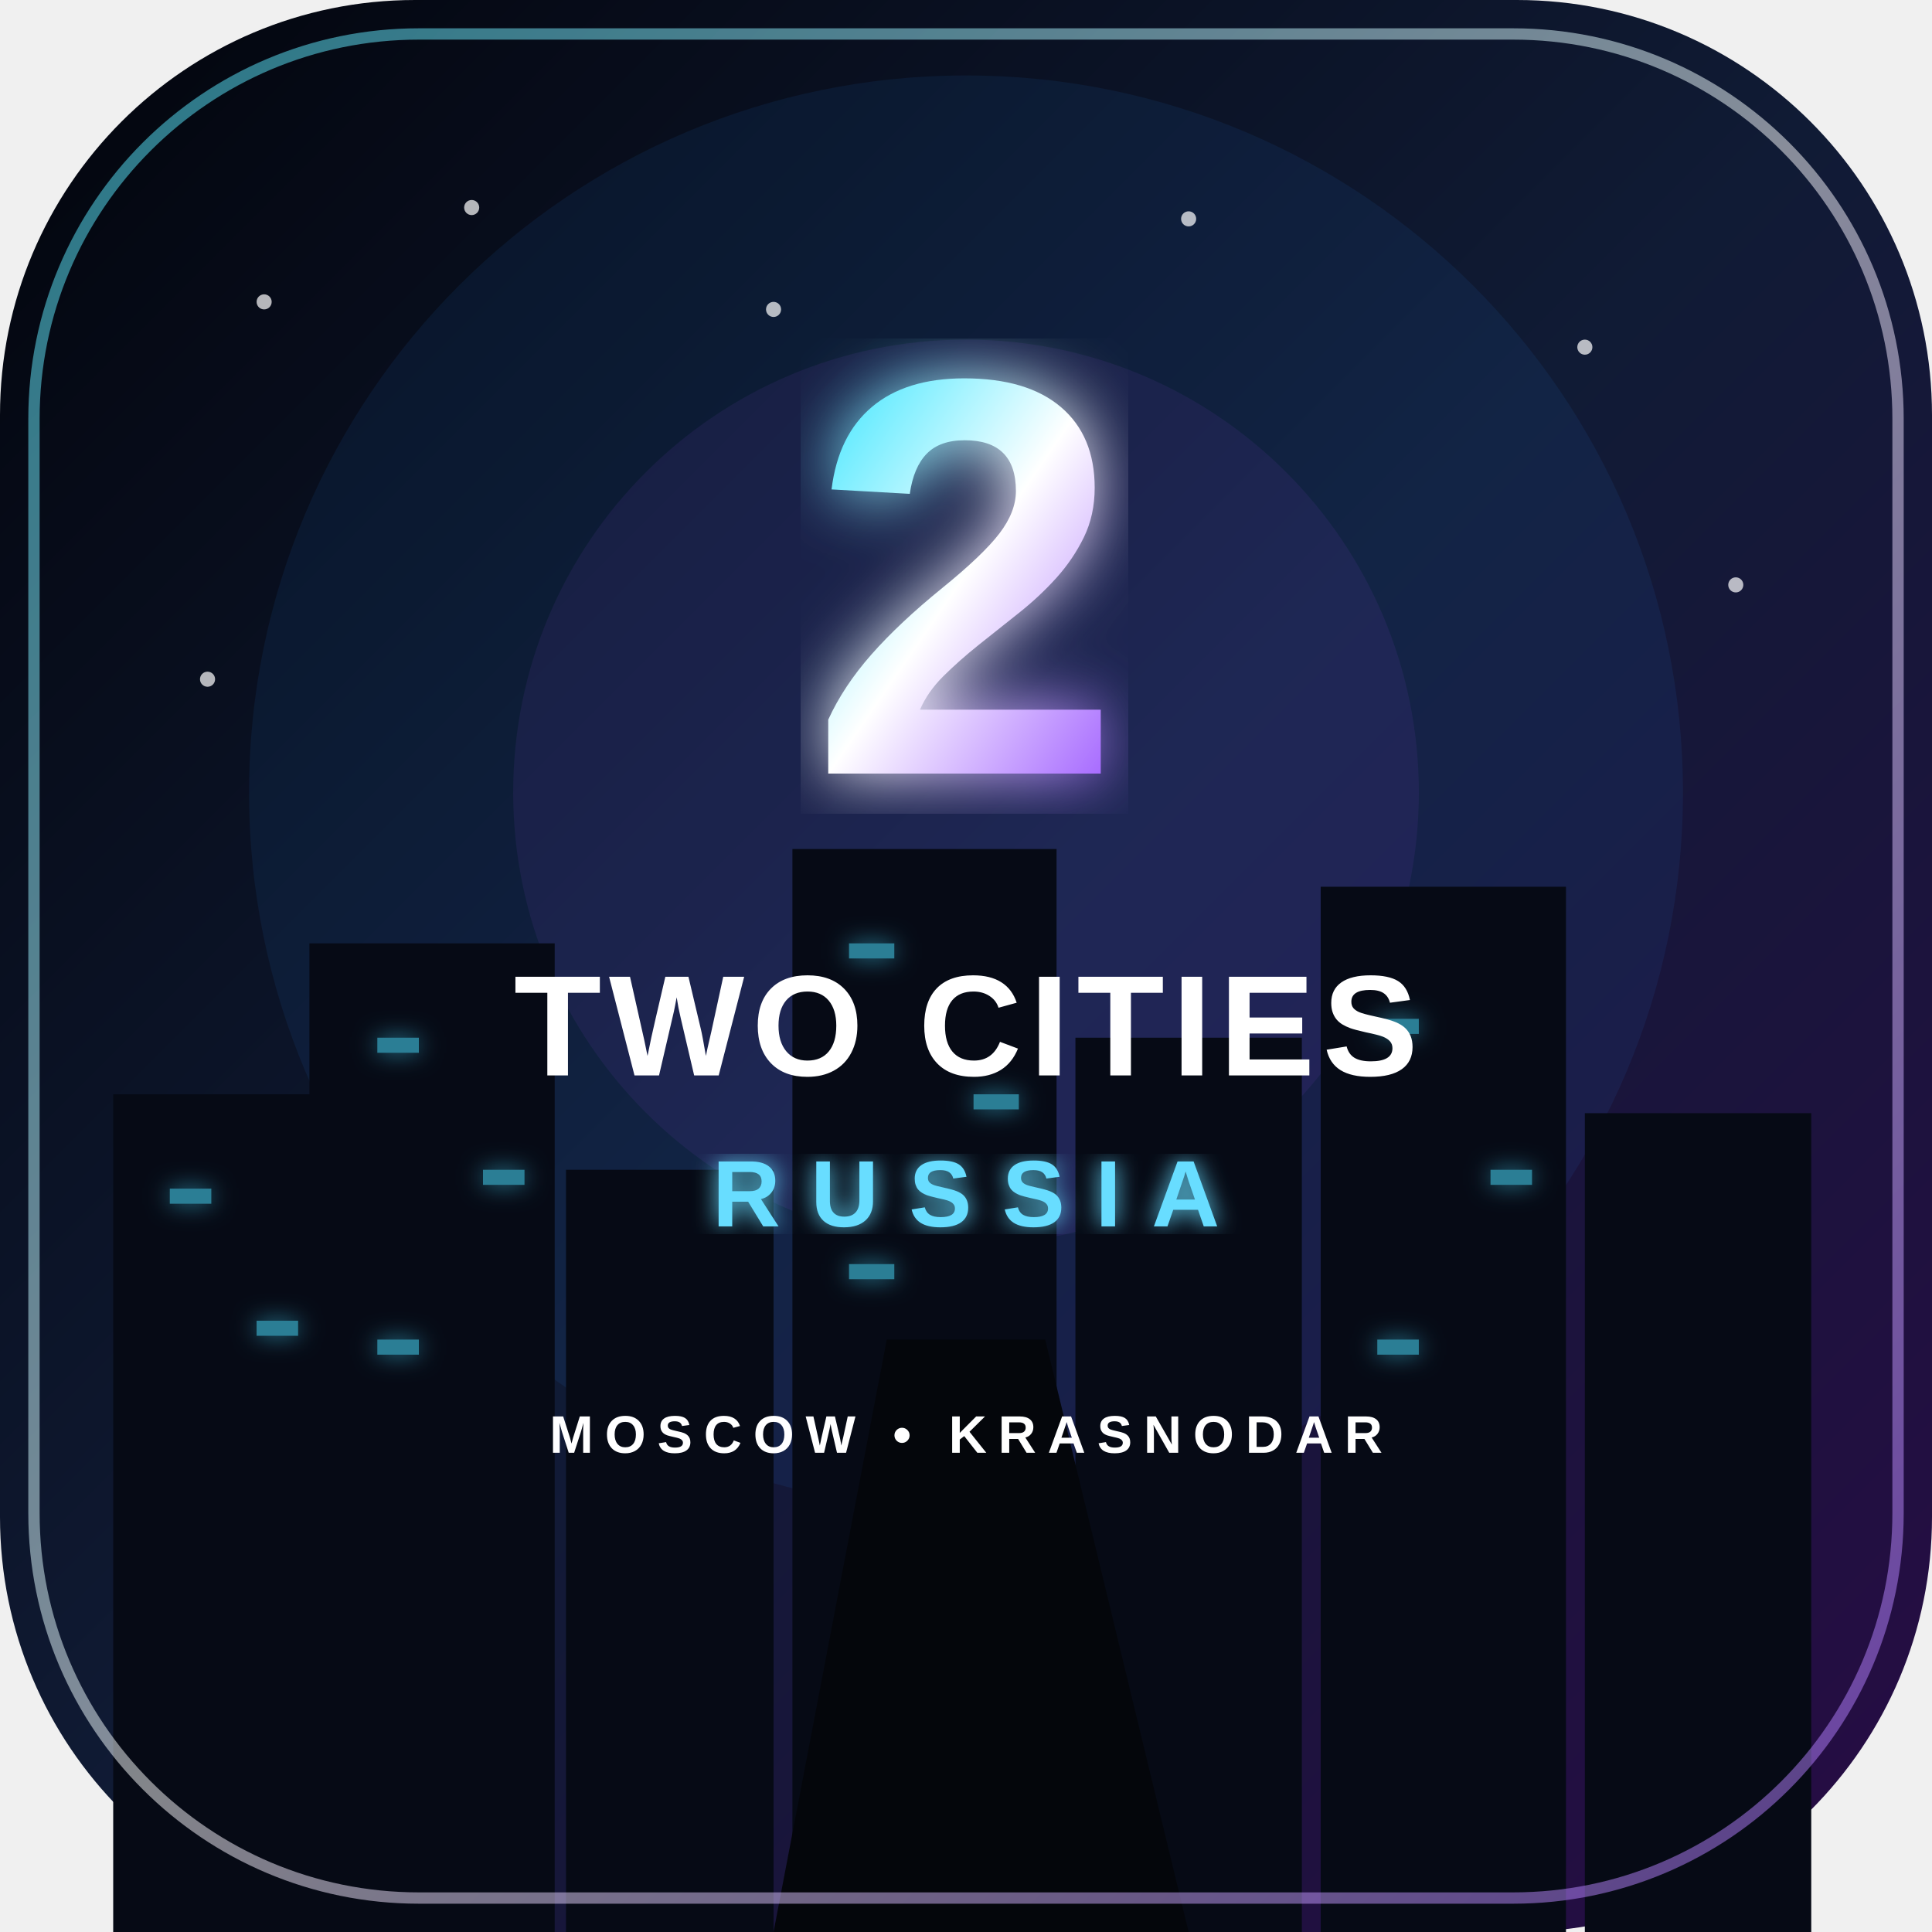
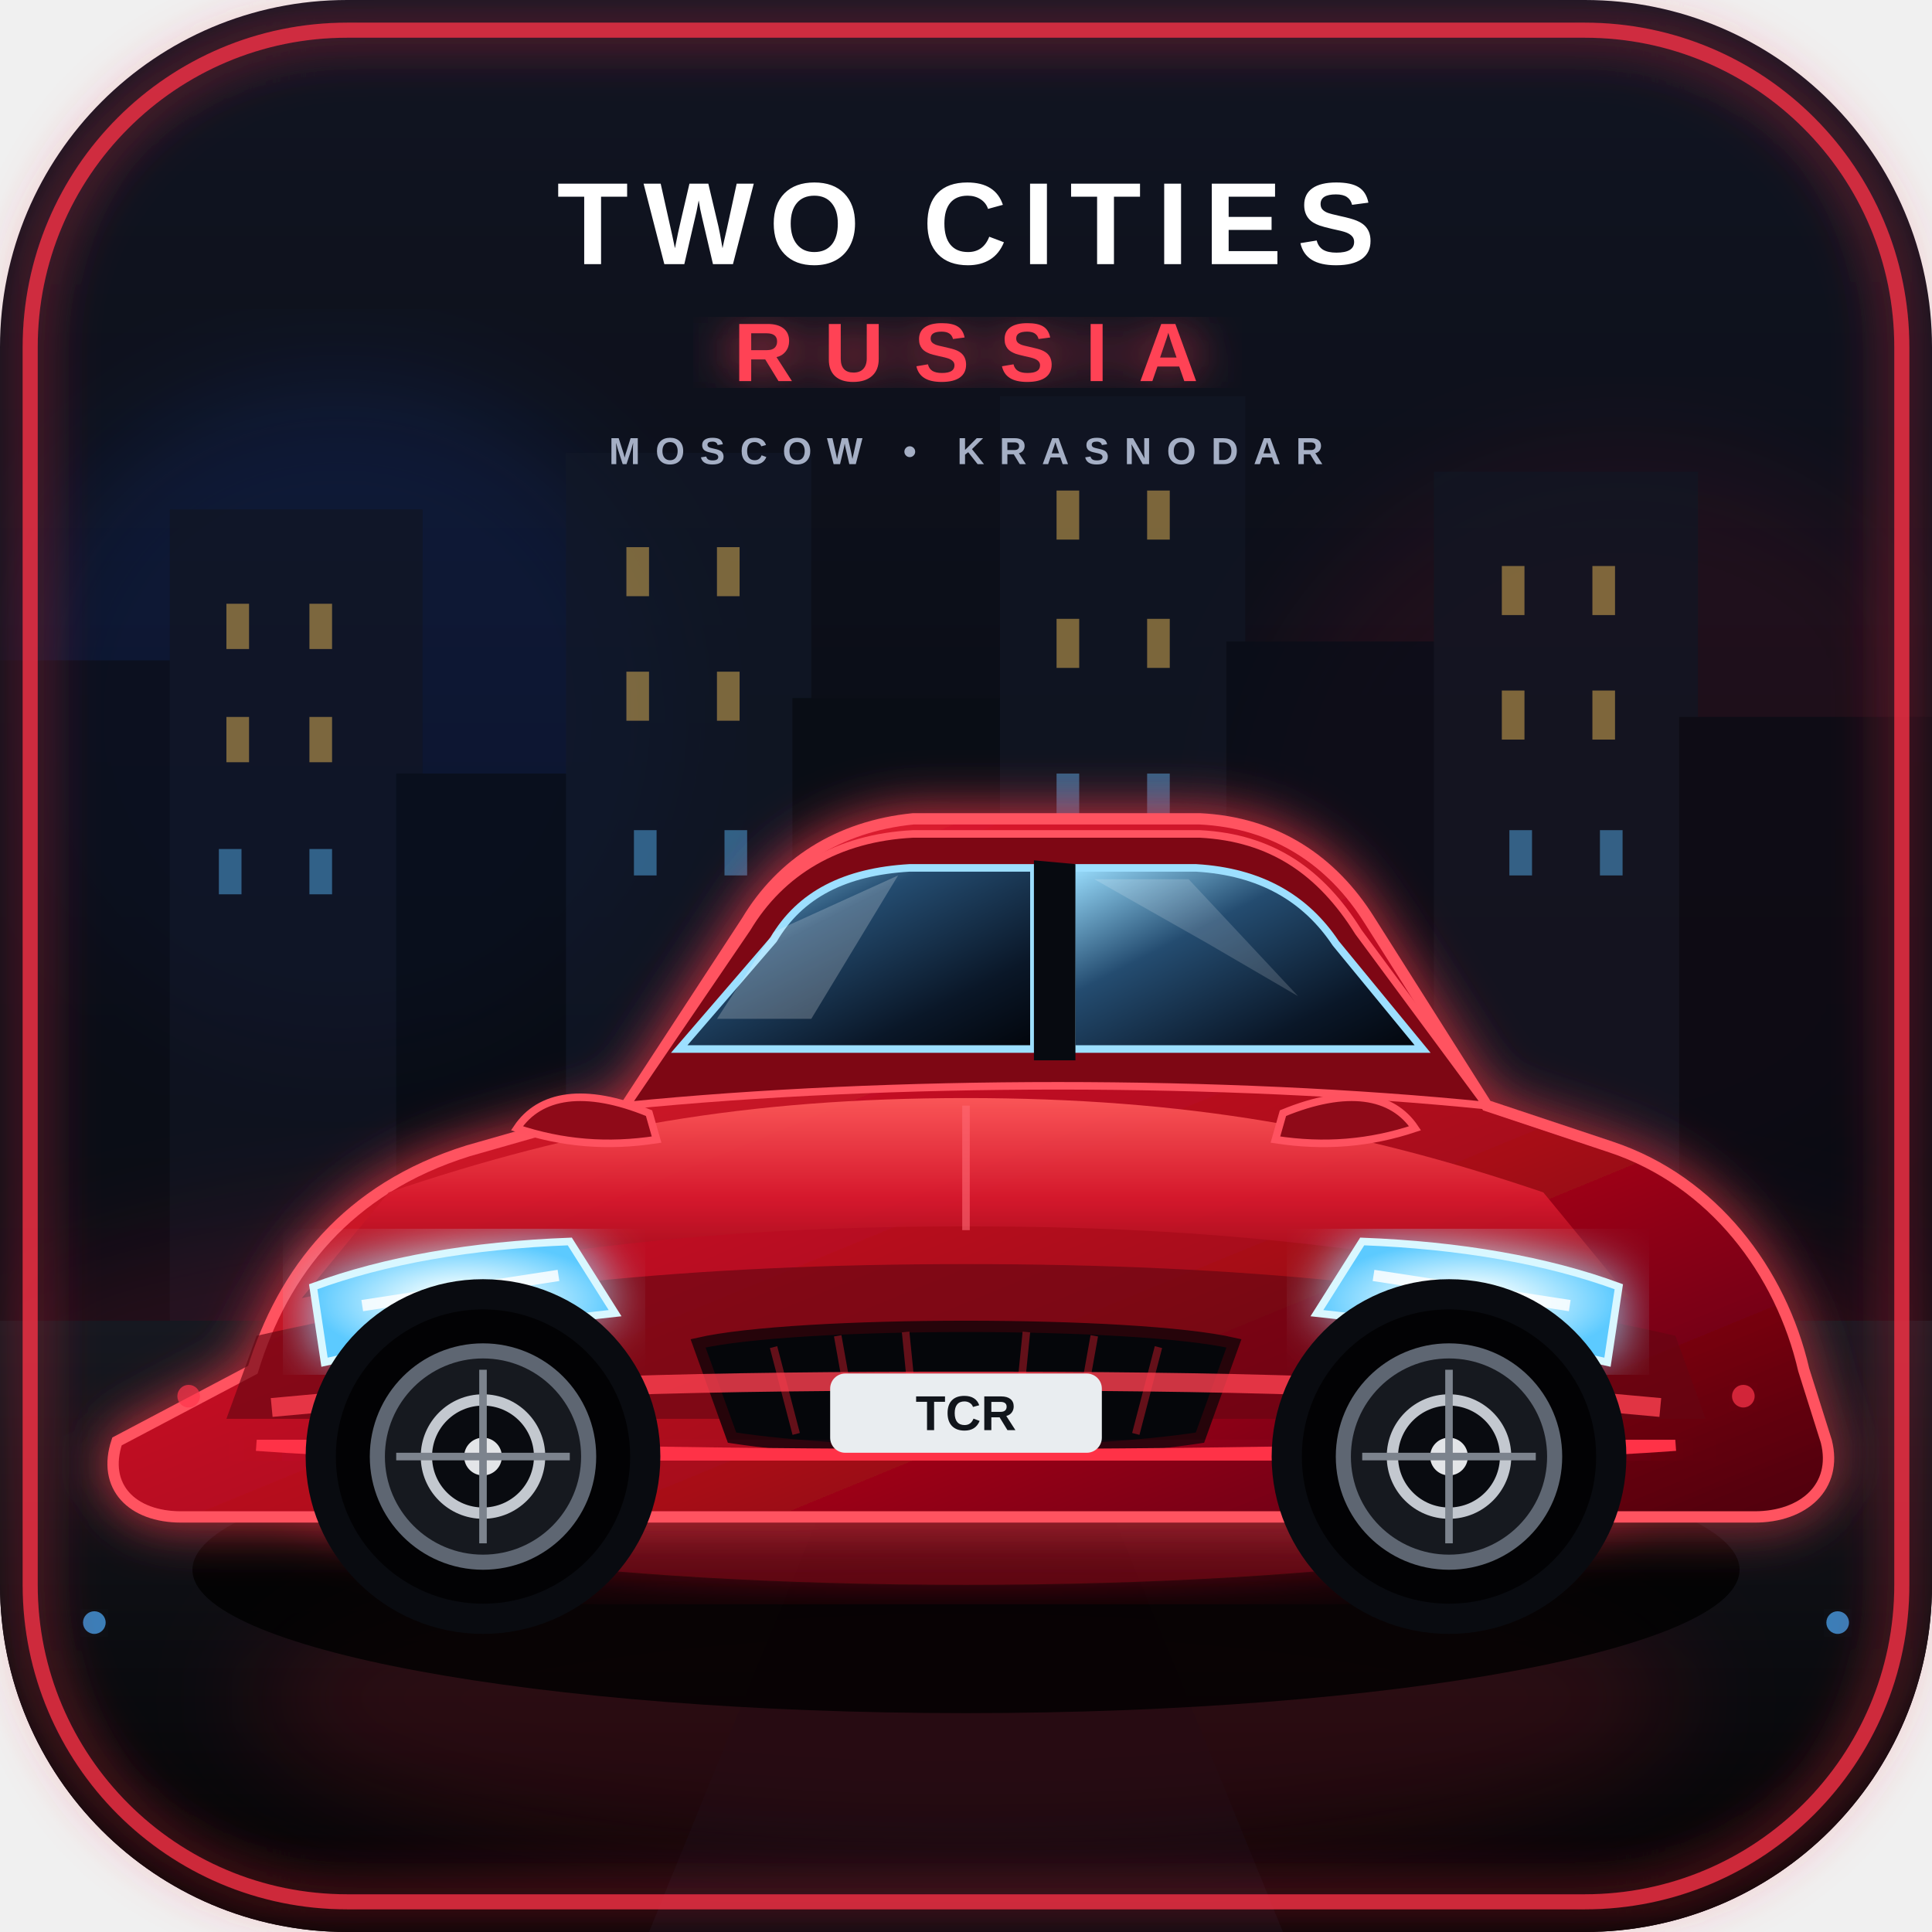
- <svg xmlns="http://www.w3.org/2000/svg" width="512" height="512" viewBox="0 0 512 512">
+ <svg xmlns="http://www.w3.org/2000/svg" viewBox="0 0 512 512">
  <defs>
-     <linearGradient id="background" x1="0" y1="0" x2="1" y2="1">
-       <stop offset="0%" stop-color="#02040b" />
-       <stop offset="50%" stop-color="#101b35" />
-       <stop offset="100%" stop-color="#280b45" />
+     <linearGradient id="background" x1="0" y1="0" x2="0" y2="1">
+       <stop offset="0" stop-color="#111522" />
+       <stop offset="0.55" stop-color="#080a12" />
+       <stop offset="1" stop-color="#020204" />
    </linearGradient>
-     <linearGradient id="neon" x1="0" y1="0" x2="1" y2="1">
-       <stop offset="0%" stop-color="#43e7ff" />
-       <stop offset="50%" stop-color="#ffffff" />
-       <stop offset="100%" stop-color="#a86cff" />
+     <linearGradient id="redCar" x1="0" y1="0" x2="1" y2="1">
+       <stop offset="0" stop-color="#ff4b4b" />
+       <stop offset="0.25" stop-color="#d7192d" />
+       <stop offset="0.65" stop-color="#a70719" />
+       <stop offset="1" stop-color="#4d030b" />
    </linearGradient>
+     <linearGradient id="hood" x1="0" y1="0" x2="0" y2="1">
+       <stop offset="0" stop-color="#ff5b5b" />
+       <stop offset="0.5" stop-color="#d7192d" />
+       <stop offset="1" stop-color="#850613" />
+     </linearGradient>
+     <linearGradient id="glass" x1="0" y1="0" x2="1" y2="1">
+       <stop offset="0" stop-color="#9bdfff" />
+       <stop offset="0.35" stop-color="#244c70" />
+       <stop offset="0.75" stop-color="#0a1728" />
+       <stop offset="1" stop-color="#02050b" />
+     </linearGradient>
+     <linearGradient id="road" x1="0" y1="0" x2="0" y2="1">
+       <stop offset="0" stop-color="#161820" />
+       <stop offset="1" stop-color="#020203" />
+     </linearGradient>
+     <radialGradient id="headlight">
+       <stop offset="0" stop-color="#ffffff" />
+       <stop offset="0.35" stop-color="#d9f5ff" />
+       <stop offset="1" stop-color="#5ccaff" />
+     </radialGradient>
    <filter id="glow">
-       <feGaussianBlur stdDeviation="9" result="blur" />
+       <feGaussianBlur stdDeviation="7" result="blur" />
      <feMerge>
        <feMergeNode in="blur" />
        <feMergeNode in="SourceGraphic" />
      </feMerge>
    </filter>
-     <filter id="smallGlow">
-       <feGaussianBlur stdDeviation="3" result="blur" />
-       <feMerge>
-         <feMergeNode in="blur" />
-         <feMergeNode in="SourceGraphic" />
-       </feMerge>
+     <filter id="softGlow">
+       <feGaussianBlur stdDeviation="14" />
    </filter>
+     <clipPath id="rounded">
+       <rect width="512" height="512" rx="92" />
+     </clipPath>
  </defs>
-   <rect width="512" height="512" rx="110" fill="url(#background)" />
-   <circle cx="256" cy="210" r="190" fill="#248cff" opacity=".08" />
-   <circle cx="256" cy="210" r="120" fill="#a84dff" opacity=".08" />
-   <g fill="white" opacity=".7">
-     <circle cx="70" cy="80" r="2" />
-     <circle cx="125" cy="55" r="2" />
-     <circle cx="205" cy="82" r="2" />
-     <circle cx="315" cy="58" r="2" />
-     <circle cx="420" cy="92" r="2" />
-     <circle cx="460" cy="155" r="2" />
-     <circle cx="55" cy="180" r="2" />
+   <rect width="512" height="512" rx="92" fill="url(#background)" />
+   <g clip-path="url(#rounded)">
+     <circle cx="90" cy="190" r="90" fill="#145dff" opacity=".12" filter="url(#softGlow)" />
+     <circle cx="430" cy="220" r="100" fill="#ff173b" opacity=".08" filter="url(#softGlow)" />
+     <g opacity=".72">
+       <path d="M0 175H55V365H0Z" fill="#0b0e18" />
+       <path d="M45 135H112V365H45Z" fill="#101522" />
+       <path d="M105 205H155V365H105Z" fill="#080c15" />
+       <path d="M150 120H215V365H150Z" fill="#111827" />
+       <path d="M210 185H270V365H210Z" fill="#080c15" />
+       <path d="M265 105H330V365H265Z" fill="#101624" />
+       <path d="M325 170H385V365H325Z" fill="#090d17" />
+       <path d="M380 125H450V365H380Z" fill="#111622" />
+       <path d="M445 190H525V365H445Z" fill="#080b13" />
+     </g>
+     <g opacity=".45">
+       <g fill="#ffc95c">
+         <rect x="60" y="160" width="6" height="12" />
+         <rect x="82" y="160" width="6" height="12" />
+         <rect x="60" y="190" width="6" height="12" />
+         <rect x="82" y="190" width="6" height="12" />
+         <rect x="166" y="145" width="6" height="13" />
+         <rect x="190" y="145" width="6" height="13" />
+         <rect x="166" y="178" width="6" height="13" />
+         <rect x="190" y="178" width="6" height="13" />
+         <rect x="280" y="130" width="6" height="13" />
+         <rect x="304" y="130" width="6" height="13" />
+         <rect x="280" y="164" width="6" height="13" />
+         <rect x="304" y="164" width="6" height="13" />
+         <rect x="398" y="150" width="6" height="13" />
+         <rect x="422" y="150" width="6" height="13" />
+         <rect x="398" y="183" width="6" height="13" />
+         <rect x="422" y="183" width="6" height="13" />
+       </g>
+       <g fill="#5bbcff">
+         <rect x="58" y="225" width="6" height="12" />
+         <rect x="82" y="225" width="6" height="12" />
+         <rect x="168" y="220" width="6" height="12" />
+         <rect x="192" y="220" width="6" height="12" />
+         <rect x="280" y="205" width="6" height="12" />
+         <rect x="304" y="205" width="6" height="12" />
+         <rect x="400" y="220" width="6" height="12" />
+         <rect x="424" y="220" width="6" height="12" />
+       </g>
+     </g>
+     <ellipse cx="256" cy="365" rx="280" ry="55" fill="#e51b35" opacity=".12" filter="url(#softGlow)" />
+     <path d="     M0 350     L512 350     L512 512     L0 512Z" fill="url(#road)" />
+     <path d="     M238 350     L274 350     L340 512     L172 512Z" fill="#07090e" />
+     <ellipse cx="256" cy="450" rx="190" ry="45" fill="#ff162f" opacity=".13" filter="url(#softGlow)" />
+     <ellipse cx="256" cy="416" rx="205" ry="38" fill="#000000" opacity=".8" />
+     <ellipse cx="256" cy="395" rx="180" ry="25" fill="#ff102c" opacity=".35" filter="url(#glow)" />
+     <path d="     M67 363     C75 337 92 315 124 305     L166 293     L198 244     C207 229 222 219 242 217     L318 217     C338 218 353 228 363 244     L394 293     L427 304     C454 313 472 337 478 363     L484 382     C487 394 478 402 465 402     L48 402     C35 402 27 394 31 382     Z" fill="url(#redCar)" stroke="#ff5261" stroke-width="3" filter="url(#glow)" />
+     <path d="     M166 293     L198 246     C207 231 222 222 242 221     L318 221     C337 222 350 231 360 247     L394 293     C325 286 236 286 166 293Z" fill="#7e0714" stroke="#ff5360" stroke-width="2" />
+     <path d="     M205 249     C212 237 224 231 241 230     L274 230     L274 278     L180 278     Z" fill="url(#glass)" stroke="#9ddfff" stroke-width="2" />
+     <path d="     M284 230     L317 230     C334 231 346 238 354 250     L377 278     L284 278     Z" fill="url(#glass)" stroke="#9ddfff" stroke-width="2" />
+     <path d="     M205 247     L238 232     L215 270     L190 270Z" fill="#ffffff" opacity=".22" />
+     <path d="     M290 233     L315 233     L344 264     L320 250Z" fill="#ffffff" opacity=".16" />
+     <path d="     M274 228     L285 229     L285 281     L274 281Z" fill="#070a10" />
+     <path d="     M103 316     C153 299 198 291 256 291     C314 291 359 299 409 316     L432 344     C370 331 323 325 256 325     C189 325 142 331 80 344Z" fill="url(#hood)" opacity=".92" />
+     <path d="     M256 293     L256 326" stroke="#ff6974" stroke-width="2" opacity=".6" />
+     <path d="     M68 354     C125 341 183 335 256 335     C329 335 387 341 444 354     L452 376     L60 376Z" fill="#650511" opacity=".65" />
+     <path d="     M185 356     C211 350 301 350 327 356     L318 381     C285 386 227 386 194 381Z" fill="#05060a" stroke="#26040a" stroke-width="3" />
+     <g stroke="#8c1420" stroke-width="2" opacity=".7">
+       <path d="M205 357L211 380" />
+       <path d="M222 354L227 382" />
+       <path d="M240 353L243 383" />
+       <path d="M272 353L269 383" />
+       <path d="M290 354L285 382" />
+       <path d="M307 357L301 380" />
+     </g>
+     <path d="     M83 341     C102 334 125 330 151 329     L163 348     C135 351 108 356 86 361     Z" fill="url(#headlight)" stroke="#d9f7ff" stroke-width="2" filter="url(#glow)" />
+     <path d="     M429 341     C410 334 387 330 361 329     L349 348     C377 351 404 356 426 361     Z" fill="url(#headlight)" stroke="#d9f7ff" stroke-width="2" filter="url(#glow)" />
+     <path d="M96 346L148 338" stroke="#ffffff" stroke-width="3" opacity=".85" />
+     <path d="M416 346L364 338" stroke="#ffffff" stroke-width="3" opacity=".85" />
+     <path d="     M72 373     C135 367 190 366 256 366     C322 366 377 367 440 373" fill="none" stroke="#ff4050" stroke-width="5" opacity=".8" />
+     <path d="     M68 382     C150 388 362 388 444 382" fill="none" stroke="#ff3046" stroke-width="5" filter="url(#glow)" />
+     <g>
+       <circle cx="128" cy="386" r="43" fill="#020204" stroke="#090b10" stroke-width="8" />
+       <circle cx="128" cy="386" r="28" fill="#16191f" stroke="#5e6672" stroke-width="4" />
+       <circle cx="128" cy="386" r="15" fill="#090b10" stroke="#c3c8cf" stroke-width="3" />
+       <circle cx="128" cy="386" r="5" fill="#e3e5e8" />
+       <path d="M128 363V409" stroke="#7c838d" stroke-width="2" />
+       <path d="M105 386H151" stroke="#7c838d" stroke-width="2" />
+     </g>
+     <g>
+       <circle cx="384" cy="386" r="43" fill="#020204" stroke="#090b10" stroke-width="8" />
+       <circle cx="384" cy="386" r="28" fill="#16191f" stroke="#5e6672" stroke-width="4" />
+       <circle cx="384" cy="386" r="15" fill="#090b10" stroke="#c3c8cf" stroke-width="3" />
+       <circle cx="384" cy="386" r="5" fill="#e3e5e8" />
+       <path d="M384 363V409" stroke="#7c838d" stroke-width="2" />
+       <path d="M361 386H407" stroke="#7c838d" stroke-width="2" />
+     </g>
+     <path d="     M172 295     C155 288 143 290 137 299     C149 303 161 304 174 302Z" fill="#8f0a18" stroke="#ff5260" stroke-width="2" />
+     <path d="     M340 295     C357 288 369 290 375 299     C363 303 351 304 338 302Z" fill="#8f0a18" stroke="#ff5260" stroke-width="2" />
+     <rect x="220" y="364" width="72" height="21" rx="4" fill="#e9edf0" />
+     <text x="256" y="379" text-anchor="middle" font-family="Arial, sans-serif" font-size="13" font-weight="900" fill="#11151b">
+     TCR
+   </text>
+     <text x="256" y="70" text-anchor="middle" font-family="Arial, sans-serif" font-size="31" font-weight="900" letter-spacing="4" fill="#ffffff">
+     TWO CITIES
+   </text>
+     <text x="256" y="101" text-anchor="middle" font-family="Arial, sans-serif" font-size="22" font-weight="900" letter-spacing="8" fill="#ff4254" filter="url(#glow)">
+     RUSSIA
+   </text>
+     <text x="256" y="123" text-anchor="middle" font-family="Arial, sans-serif" font-size="10" font-weight="700" letter-spacing="4" fill="#a5afc5">
+     MOSCOW • KRASNODAR
+   </text>
+     <g opacity=".7">
+       <circle cx="50" cy="370" r="3" fill="#ff344b" filter="url(#glow)" />
+       <circle cx="462" cy="370" r="3" fill="#ff344b" filter="url(#glow)" />
+       <circle cx="25" cy="430" r="3" fill="#4faeff" filter="url(#glow)" />
+       <circle cx="487" cy="430" r="3" fill="#4faeff" filter="url(#glow)" />
+     </g>
  </g>
-   <g fill="#060a15">
-     <rect x="30" y="290" width="55" height="222" />
-     <rect x="82" y="250" width="65" height="262" />
-     <rect x="150" y="310" width="55" height="202" />
-     <rect x="210" y="225" width="70" height="287" />
-     <rect x="285" y="275" width="60" height="237" />
-     <rect x="350" y="235" width="65" height="277" />
-     <rect x="420" y="295" width="60" height="217" />
-   </g>
-   <g fill="#48ddff" opacity=".55" filter="url(#smallGlow)">
-     <rect x="45" y="315" width="11" height="4" />
-     <rect x="68" y="350" width="11" height="4" />
-     <rect x="100" y="275" width="11" height="4" />
-     <rect x="128" y="310" width="11" height="4" />
-     <rect x="100" y="355" width="11" height="4" />
-     <rect x="225" y="250" width="12" height="4" />
-     <rect x="258" y="290" width="12" height="4" />
-     <rect x="225" y="335" width="12" height="4" />
-     <rect x="258" y="375" width="12" height="4" />
-     <rect x="365" y="270" width="11" height="4" />
-     <rect x="395" y="310" width="11" height="4" />
-     <rect x="365" y="355" width="11" height="4" />
-   </g>
-   <path d="M205 512            L235 355            L277 355            L315 512            Z" fill="#04060b" />
-   <path d="M256 365            L256 512" stroke="#55ddff" stroke-width="5" stroke-dasharray="22 18" opacity=".8" filter="url(#smallGlow)" />
-   <text x="256" y="205" text-anchor="middle" font-family="Arial, Helvetica, sans-serif" font-size="150" font-weight="900" fill="url(#neon)" filter="url(#glow)">
- 
-         2
- 
-     </text>
-   <text x="256" y="285" text-anchor="middle" font-family="Arial, Helvetica, sans-serif" font-size="38" font-weight="900" letter-spacing="2" fill="white">
- 
-         TWO CITIES
- 
-     </text>
-   <text x="256" y="325" text-anchor="middle" font-family="Arial, Helvetica, sans-serif" font-size="25" font-weight="900" letter-spacing="8" fill="#67ddff" filter="url(#smallGlow)">
- 
-         RUSSIA
- 
-     </text>
-   <line x1="90" y1="350" x2="422" y2="350" stroke="url(#neon)" stroke-width="3" filter="url(#smallGlow)" />
-   <text x="256" y="385" text-anchor="middle" font-family="Arial, Helvetica, sans-serif" font-size="14" font-weight="600" letter-spacing="3" fill="#ffffff">
- 
-         MOSCOW • KRASNODAR
- 
-     </text>
-   <rect x="9" y="9" width="494" height="494" rx="102" fill="none" stroke="url(#neon)" stroke-width="3" opacity=".5" />
+   <rect x="8" y="8" width="496" height="496" rx="84" fill="none" stroke="#ff3047" stroke-width="4" opacity=".8" filter="url(#glow)" />
</svg>
